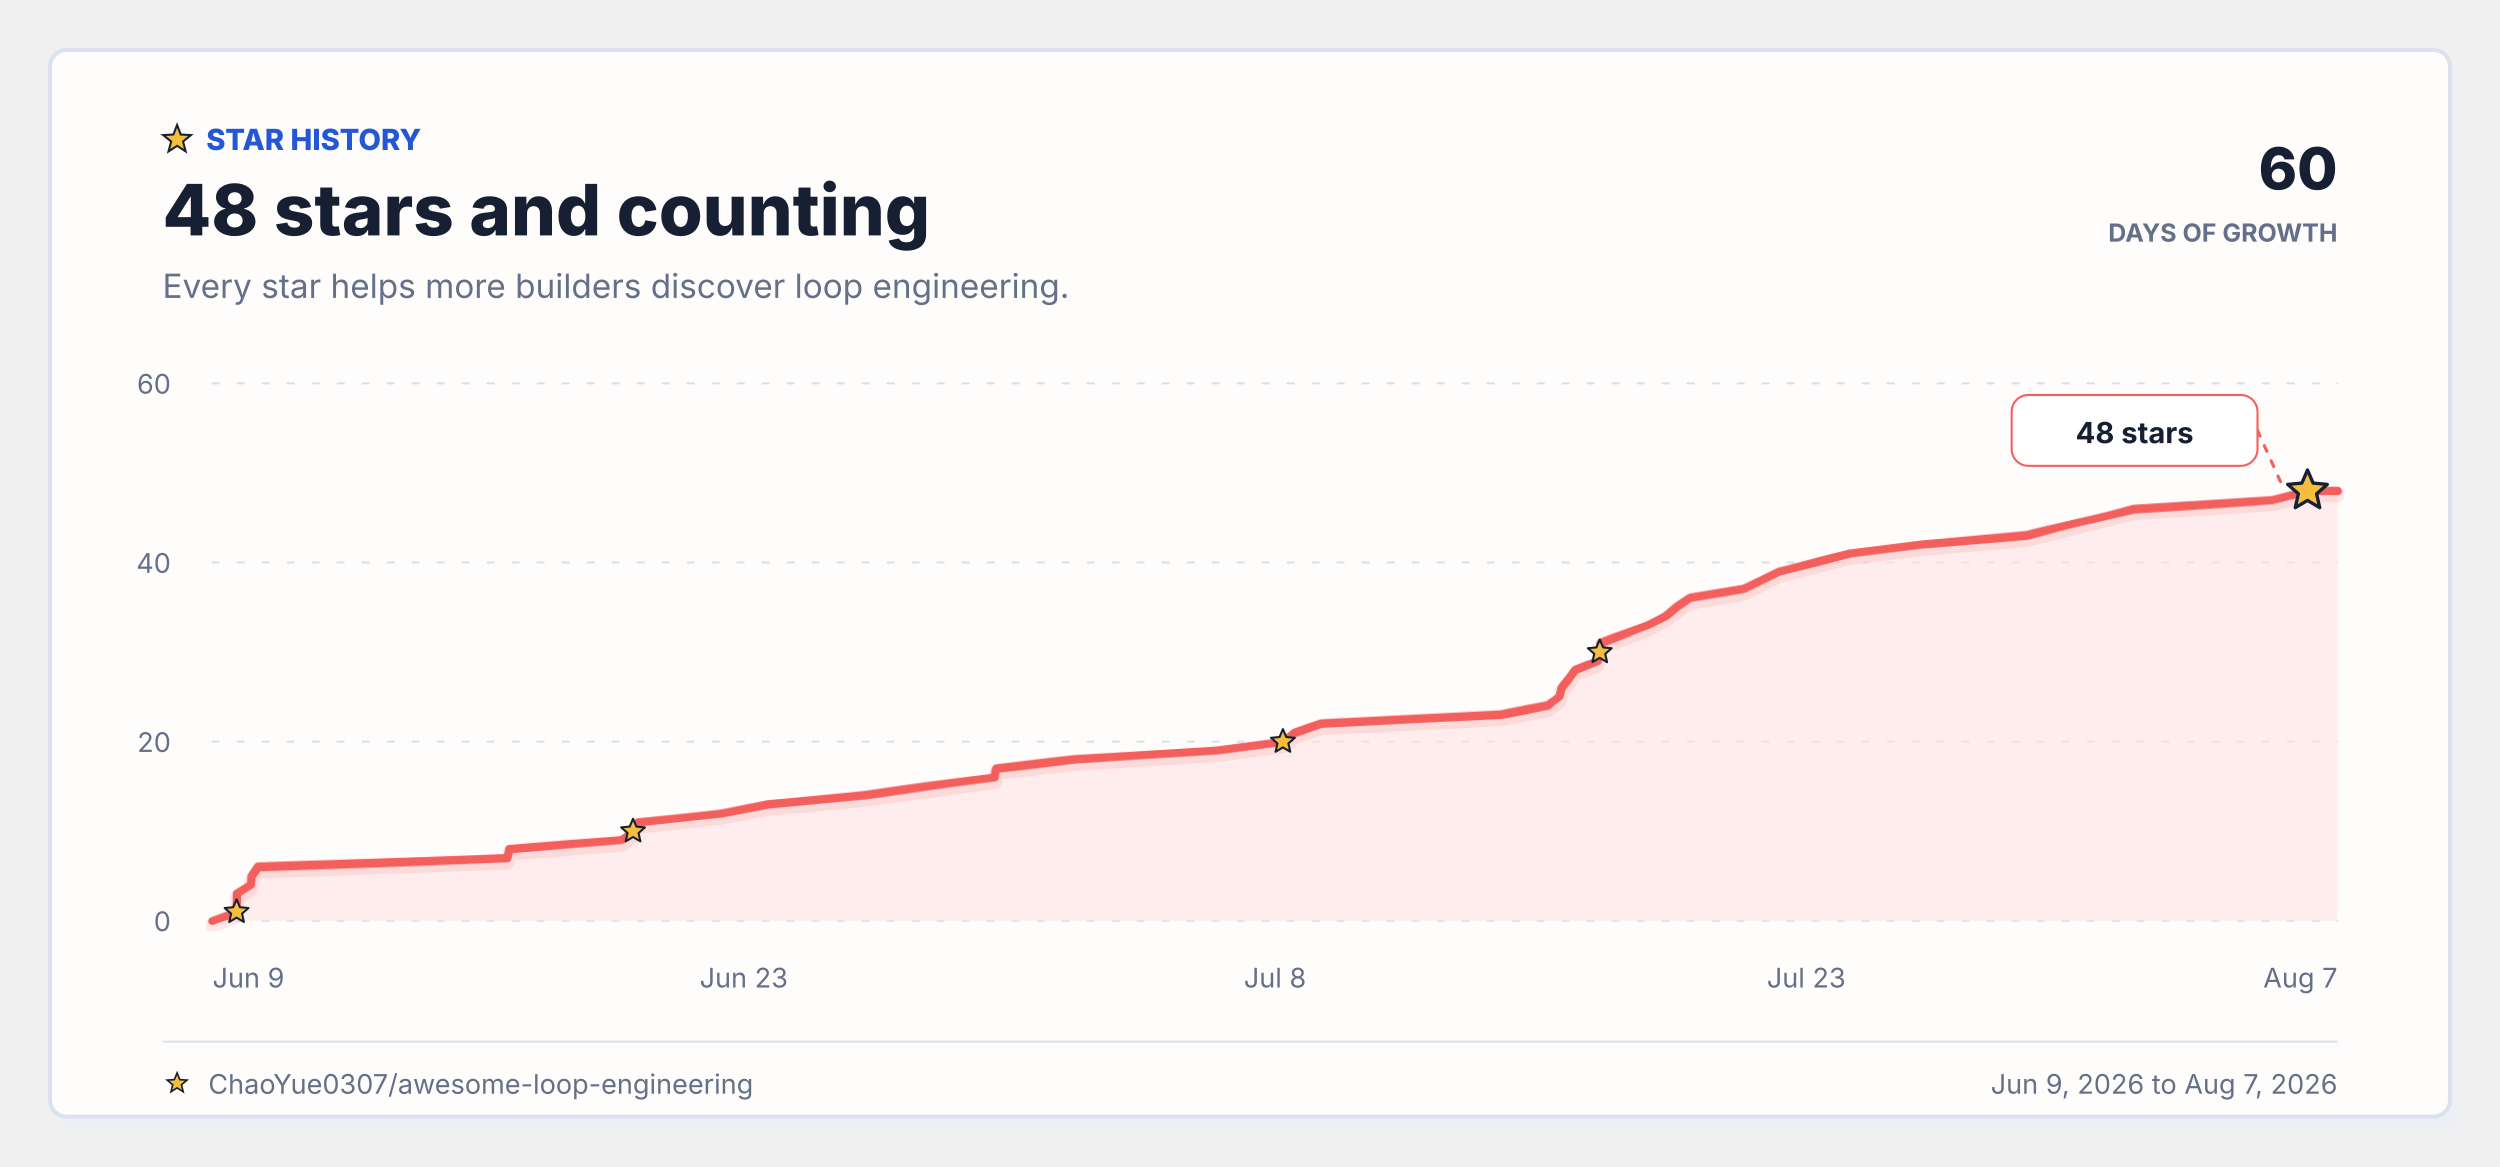
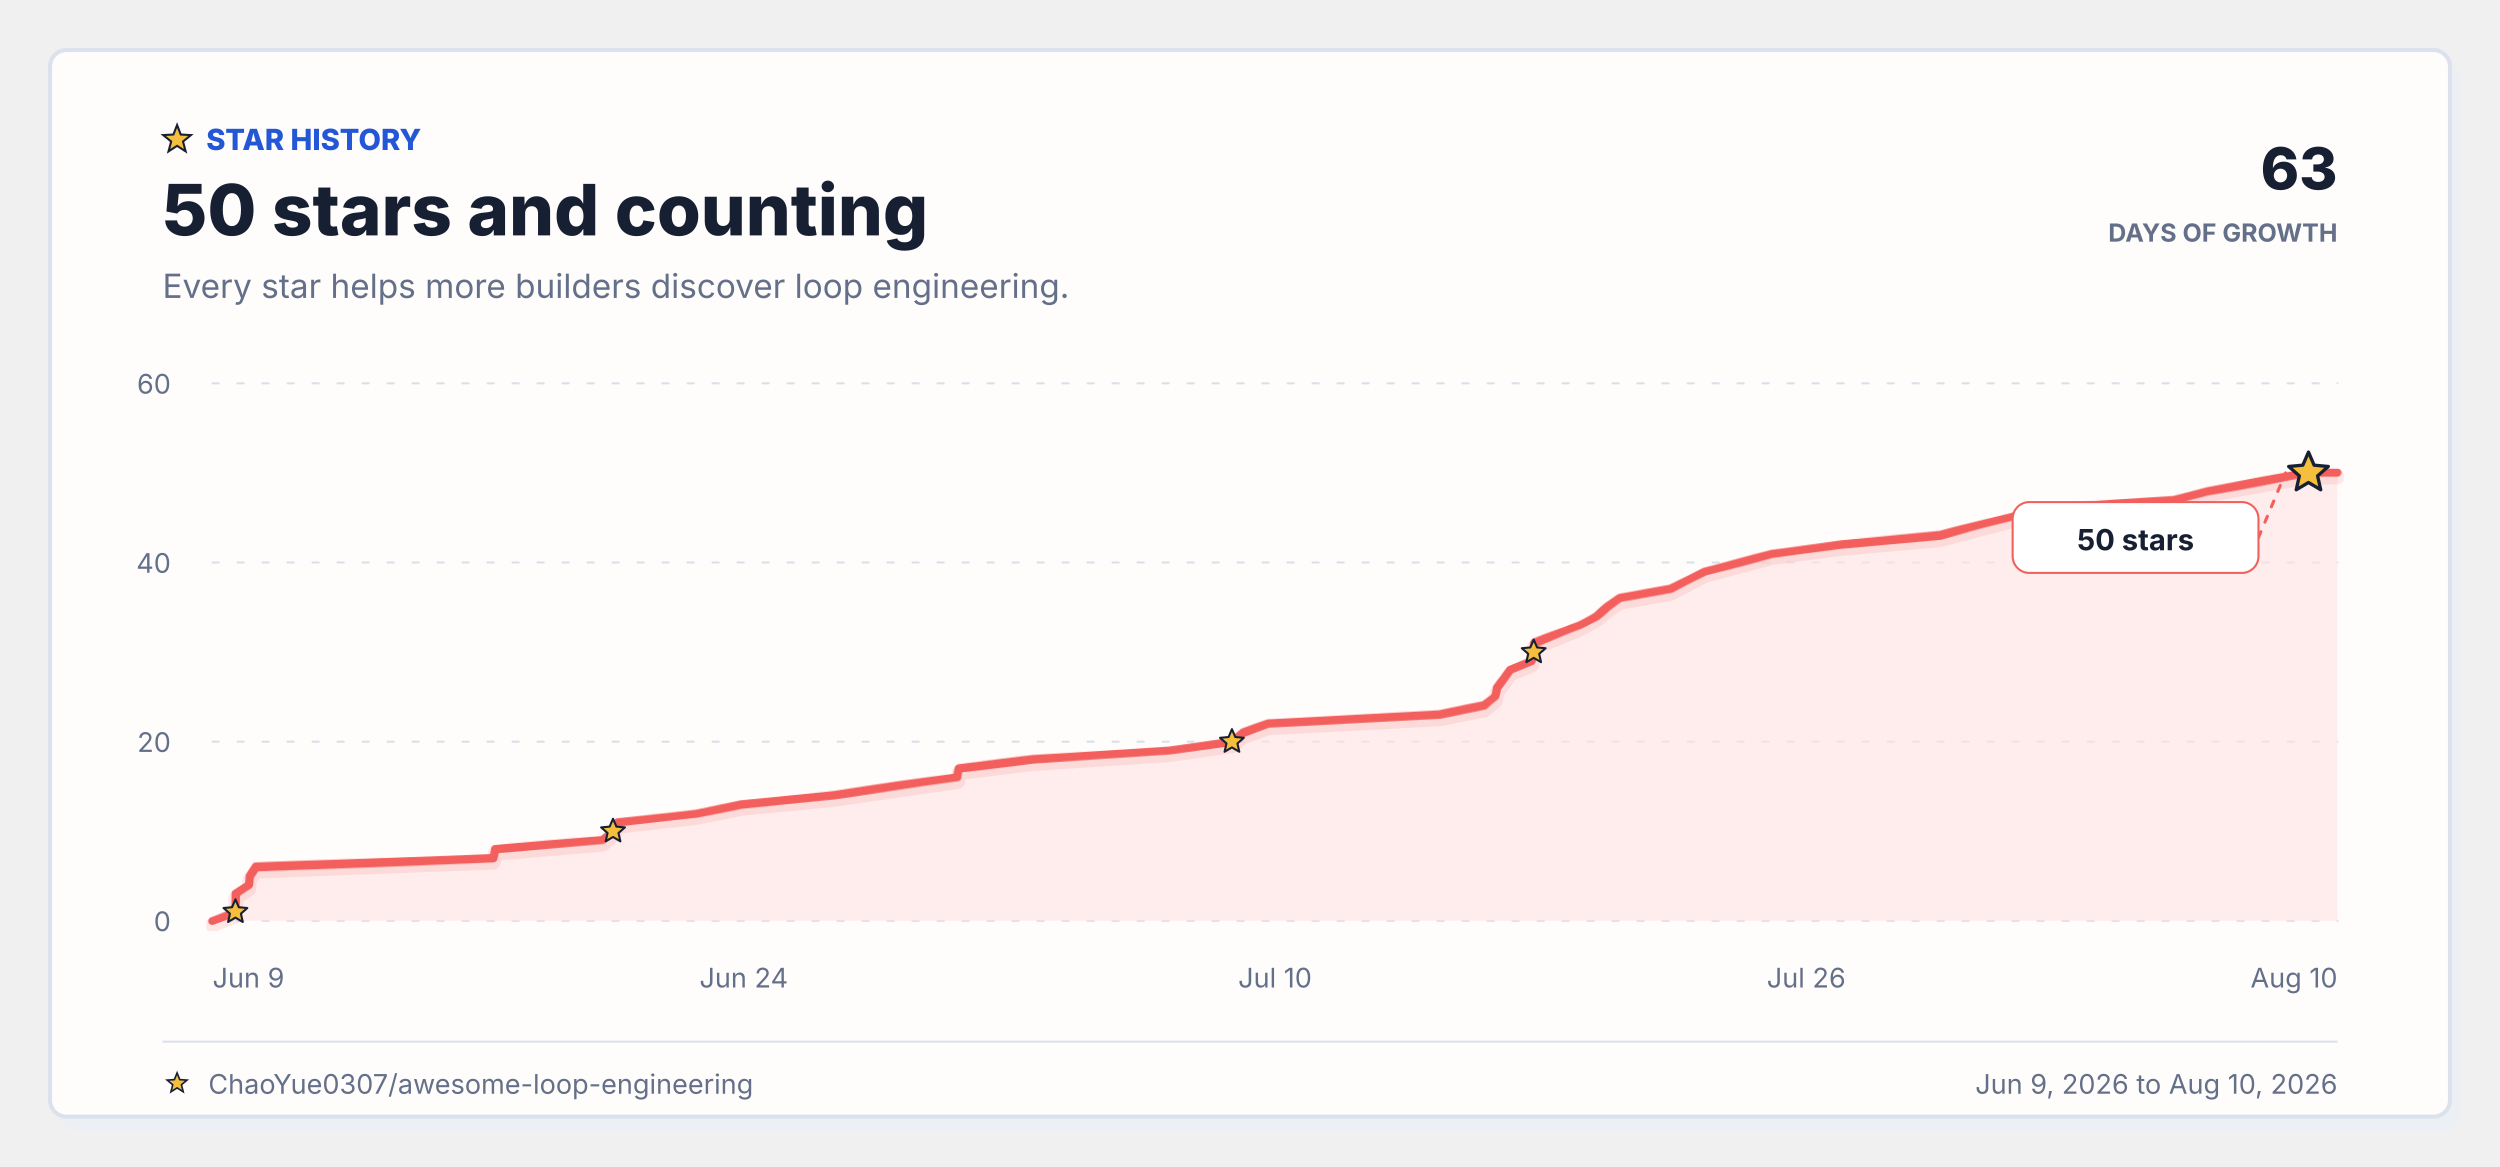
<svg xmlns="http://www.w3.org/2000/svg" width="1200" height="560" viewBox="0 0 1200 560" role="img" aria-labelledby="title desc">
  <style>
    text { font-family: ui-rounded, 'SF Pro Rounded', 'Nunito Sans', -apple-system, BlinkMacSystemFont, 'Segoe UI', sans-serif; letter-spacing: 0; }
  </style>
  <defs>
    <filter id="rough-line" x="-3%" y="-6%" width="106%" height="112%">
      <feTurbulence type="fractalNoise" baseFrequency="0.008 0.12" numOctaves="1" seed="17" result="noise" />
      <feDisplacementMap in="SourceGraphic" in2="noise" scale="1.2" xChannelSelector="R" yChannelSelector="G" />
    </filter>
    <clipPath id="plot-clip">
      <rect x="99" y="179" width="1026" height="268" />
    </clipPath>
  </defs>
  <rect x="29" y="31" width="1152" height="512" rx="8" fill="#E9EDF5" opacity="0.58" />
  <rect x="24" y="24" width="1152" height="512" rx="8" fill="#FFFDFC" stroke="#DCE2ED" stroke-width="2" />
  <path d="M 85 60 L 86.76 64.57 L 91.66 64.84 L 87.85 67.93 L 89.11 72.66 L 85 70 L 80.89 72.66 L 82.15 67.93 L 78.34 64.84 L 83.24 64.57 Z" fill="#F5BE3D" stroke="#172033" stroke-width="1" />
  <text x="99" y="72" fill="#2457D6" font-size="14" font-weight="800">STAR HISTORY</text>
-   <text x="78" y="113" fill="#172033" font-size="34" font-weight="760">48 stars and counting</text>
+   <text x="78" y="113" fill="#172033" font-size="34" font-weight="760">50 stars and counting</text>
  <text x="78" y="143" fill="#647089" font-size="16">Every star helps more builders discover loop engineering.</text>
-   <text x="1122" y="91" fill="#172033" font-size="28" font-weight="760" text-anchor="end">60</text>
+   <text x="1122" y="91" fill="#172033" font-size="28" font-weight="760" text-anchor="end">63</text>
  <text x="1122" y="116" fill="#647089" font-size="12" font-weight="750" text-anchor="end">DAYS OF GROWTH</text>
  <line x1="102" y1="442" x2="1122" y2="442" stroke="#D9E0EB" stroke-width="1" stroke-dasharray="3 9" stroke-linecap="round" />
  <text x="82" y="446.94" fill="#647089" font-size="13" text-anchor="end">0</text>
  <line x1="102" y1="356" x2="1122" y2="356" stroke="#D9E0EB" stroke-width="1" stroke-dasharray="3 9" stroke-linecap="round" />
  <text x="82" y="360.94" fill="#647089" font-size="13" text-anchor="end">20</text>
  <line x1="102" y1="270" x2="1122" y2="270" stroke="#D9E0EB" stroke-width="1" stroke-dasharray="3 9" stroke-linecap="round" />
  <text x="82" y="274.94" fill="#647089" font-size="13" text-anchor="end">40</text>
  <line x1="102" y1="184" x2="1122" y2="184" stroke="#D9E0EB" stroke-width="1" stroke-dasharray="3 9" stroke-linecap="round" />
  <text x="82" y="188.94" fill="#647089" font-size="13" text-anchor="end">60</text>
  <text x="102" y="474" fill="#647089" font-size="13" text-anchor="start">Jun 9</text>
-   <text x="357" y="474" fill="#647089" font-size="13" text-anchor="middle">Jun 23</text>
-   <text x="612" y="474" fill="#647089" font-size="13" text-anchor="middle">Jul 8</text>
-   <text x="867" y="474" fill="#647089" font-size="13" text-anchor="middle">Jul 23</text>
-   <text x="1122" y="474" fill="#647089" font-size="13" text-anchor="end">Aug 7</text>
+   <text x="357" y="474" fill="#647089" font-size="13" text-anchor="middle">Jun 24</text>
+   <text x="612" y="474" fill="#647089" font-size="13" text-anchor="middle">Jul 10</text>
+   <text x="867" y="474" fill="#647089" font-size="13" text-anchor="middle">Jul 26</text>
+   <text x="1122" y="474" fill="#647089" font-size="13" text-anchor="end">Aug 10</text>
  <g clip-path="url(#plot-clip)">
-     <path d="M 102 442 L 113.56 437.7 L 113.69 433.4 L 113.71 429.1 L 120.32 424.8 L 120.71 420.5 L 123.89 416.2 L 243.5 411.9 L 244.51 407.6 L 298.73 403.3 L 303.86 399 L 306.39 394.7 L 346.22 390.4 L 368.54 386.1 L 415.18 381.8 L 446.26 377.5 L 477.65 373.2 L 478.31 368.9 L 515.46 364.6 L 584.2 360.3 L 615.8 356 L 621.53 351.7 L 634.17 347.4 L 720.43 343.1 L 743.19 338.8 L 748.6 334.5 L 749.48 330.2 L 752.96 325.9 L 756.06 321.6 L 766.84 317.3 L 767.88 313 L 768.2 308.7 L 779.95 304.4 L 791.09 300.1 L 799.33 295.8 L 804.74 291.5 L 811.21 287.2 L 836.96 282.9 L 854.02 274.3 L 887.9 265.7 L 922.32 261.4 L 972.85 257.1 L 1024.05 244.2 L 1090.7 239.9 L 1107.6 235.6 L 1122 235.6 V 442 H 102 Z" fill="#FDE3E1" opacity="0.6" />
-     <path d="M 102 442 L 113.56 437.7 L 113.69 433.4 L 113.71 429.1 L 120.32 424.8 L 120.71 420.5 L 123.89 416.2 L 243.5 411.9 L 244.51 407.6 L 298.73 403.3 L 303.86 399 L 306.39 394.7 L 346.22 390.4 L 368.54 386.1 L 415.18 381.8 L 446.26 377.5 L 477.65 373.2 L 478.31 368.9 L 515.46 364.6 L 584.2 360.3 L 615.8 356 L 621.53 351.7 L 634.17 347.4 L 720.43 343.1 L 743.19 338.8 L 748.6 334.5 L 749.48 330.2 L 752.96 325.9 L 756.06 321.6 L 766.84 317.3 L 767.88 313 L 768.2 308.7 L 779.95 304.4 L 791.09 300.1 L 799.33 295.8 L 804.74 291.5 L 811.21 287.2 L 836.96 282.9 L 854.02 274.3 L 887.9 265.7 L 922.32 261.4 L 972.85 257.1 L 1024.05 244.2 L 1090.7 239.9 L 1107.6 235.6 L 1122 235.6" fill="none" stroke="#F25F5C" stroke-width="7" stroke-linejoin="round" stroke-linecap="round" opacity="0.13" transform="translate(0 2)" />
-     <path d="M 102 442 L 113.56 437.7 L 113.69 433.4 L 113.71 429.1 L 120.32 424.8 L 120.71 420.5 L 123.89 416.2 L 243.5 411.9 L 244.51 407.6 L 298.73 403.3 L 303.86 399 L 306.39 394.7 L 346.22 390.4 L 368.54 386.1 L 415.18 381.8 L 446.26 377.5 L 477.65 373.2 L 478.31 368.9 L 515.46 364.6 L 584.2 360.3 L 615.8 356 L 621.53 351.7 L 634.17 347.4 L 720.43 343.1 L 743.19 338.8 L 748.6 334.5 L 749.48 330.2 L 752.96 325.9 L 756.06 321.6 L 766.84 317.3 L 767.88 313 L 768.2 308.7 L 779.95 304.4 L 791.09 300.1 L 799.33 295.8 L 804.74 291.5 L 811.21 287.2 L 836.96 282.9 L 854.02 274.3 L 887.9 265.7 L 922.32 261.4 L 972.85 257.1 L 1024.05 244.2 L 1090.7 239.9 L 1107.6 235.6 L 1122 235.6" fill="none" stroke="#F25F5C" stroke-width="4" stroke-linejoin="round" stroke-linecap="round" filter="url(#rough-line)" />
+     <path d="M 102 442 L 113.01 437.7 L 113.13 433.4 L 113.16 429.1 L 119.45 424.8 L 119.82 420.5 L 122.85 416.2 L 236.77 411.9 L 237.72 407.6 L 289.36 403.3 L 294.25 399 L 296.65 394.7 L 334.59 390.4 L 355.85 386.1 L 400.27 381.8 L 429.87 377.5 L 459.76 373.2 L 460.39 368.9 L 495.78 364.6 L 561.24 360.3 L 591.33 356 L 596.79 351.7 L 608.83 347.4 L 690.98 343.1 L 712.65 338.8 L 717.81 334.5 L 718.65 330.2 L 721.96 325.9 L 724.91 321.6 L 735.18 317.3 L 736.18 313 L 736.47 308.7 L 747.67 304.4 L 758.28 300.1 L 766.12 295.8 L 771.28 291.5 L 777.44 287.2 L 801.96 282.9 L 818.21 274.3 L 850.48 265.7 L 883.25 261.4 L 931.38 257.1 L 980.14 244.2 L 1043.62 239.9 L 1059.71 235.6 L 1108.07 227 L 1122 227 V 442 H 102 Z" fill="#FDE3E1" opacity="0.6" />
+     <path d="M 102 442 L 113.01 437.7 L 113.13 433.4 L 113.16 429.1 L 119.45 424.8 L 119.82 420.5 L 122.85 416.2 L 236.77 411.9 L 237.72 407.6 L 289.36 403.3 L 294.25 399 L 296.65 394.7 L 334.59 390.4 L 355.85 386.1 L 400.27 381.8 L 429.87 377.5 L 459.76 373.2 L 460.39 368.9 L 495.78 364.6 L 561.24 360.3 L 591.33 356 L 596.79 351.7 L 608.83 347.4 L 690.98 343.1 L 712.65 338.8 L 717.81 334.5 L 718.65 330.2 L 721.96 325.9 L 724.91 321.6 L 735.18 317.3 L 736.18 313 L 736.47 308.7 L 747.67 304.4 L 758.28 300.1 L 766.12 295.8 L 771.28 291.5 L 777.44 287.2 L 801.96 282.9 L 818.21 274.3 L 850.48 265.7 L 883.25 261.4 L 931.38 257.1 L 980.14 244.2 L 1043.62 239.9 L 1059.71 235.6 L 1108.07 227 L 1122 227" fill="none" stroke="#F25F5C" stroke-width="7" stroke-linejoin="round" stroke-linecap="round" opacity="0.13" transform="translate(0 2)" />
+     <path d="M 102 442 L 113.01 437.7 L 113.13 433.4 L 113.16 429.1 L 119.45 424.8 L 119.82 420.5 L 122.85 416.2 L 236.77 411.9 L 237.72 407.6 L 289.36 403.3 L 294.25 399 L 296.65 394.7 L 334.59 390.4 L 355.85 386.1 L 400.27 381.8 L 429.87 377.5 L 459.76 373.2 L 460.39 368.9 L 495.78 364.6 L 561.24 360.3 L 591.33 356 L 596.79 351.7 L 608.83 347.4 L 690.98 343.1 L 712.65 338.8 L 717.81 334.5 L 718.65 330.2 L 721.96 325.9 L 724.91 321.6 L 735.18 317.3 L 736.18 313 L 736.47 308.7 L 747.67 304.4 L 758.28 300.1 L 766.12 295.8 L 771.28 291.5 L 777.44 287.2 L 801.96 282.9 L 818.21 274.3 L 850.48 265.7 L 883.25 261.4 L 931.38 257.1 L 980.14 244.2 L 1043.62 239.9 L 1059.71 235.6 L 1108.07 227 L 1122 227" fill="none" stroke="#F25F5C" stroke-width="4" stroke-linejoin="round" stroke-linecap="round" filter="url(#rough-line)" />
  </g>
-   <path d="M 113.56 431.7 L 115.18 435.47 L 119.26 435.85 L 116.18 438.55 L 117.08 442.55 L 113.56 440.46 L 110.03 442.55 L 110.93 438.55 L 107.85 435.85 L 111.93 435.47 Z" fill="#F5BE3D" stroke="#172033" stroke-width="1" stroke-linejoin="round" />
-   <path d="M 303.86 393 L 305.49 396.77 L 309.57 397.15 L 306.49 399.85 L 307.39 403.85 L 303.86 401.76 L 300.34 403.85 L 301.24 399.85 L 298.16 397.15 L 302.24 396.77 Z" fill="#F5BE3D" stroke="#172033" stroke-width="1" stroke-linejoin="round" />
-   <path d="M 615.8 350 L 617.42 353.77 L 621.5 354.15 L 618.42 356.85 L 619.32 360.85 L 615.8 358.76 L 612.27 360.85 L 613.17 356.85 L 610.09 354.15 L 614.18 353.77 Z" fill="#F5BE3D" stroke="#172033" stroke-width="1" stroke-linejoin="round" />
-   <path d="M 767.88 307 L 769.51 310.77 L 773.59 311.15 L 770.51 313.85 L 771.41 317.85 L 767.88 315.76 L 764.36 317.85 L 765.26 313.85 L 762.18 311.15 L 766.26 310.77 Z" fill="#F5BE3D" stroke="#172033" stroke-width="1" stroke-linejoin="round" />
-   <path d="M 1107.6 225.6 L 1110.3 231.88 L 1117.11 232.51 L 1111.97 237.02 L 1113.47 243.69 L 1107.6 240.2 L 1101.72 243.69 L 1103.22 237.02 L 1098.09 232.51 L 1104.89 231.88 Z" fill="#F5BE3D" stroke="#172033" stroke-width="1.6" stroke-linejoin="round" />
-   <path d="M 1083.6 206.6 L 1096.6 235.6" fill="none" stroke="#F25F5C" stroke-width="1.5" stroke-dasharray="3 5" stroke-linecap="round" />
-   <rect x="965.6" y="189.6" width="118" height="34" rx="8" fill="#FFFFFF" stroke="#F25F5C" />
-   <text x="1024.6" y="212.72" fill="#172033" font-size="14" font-weight="700" text-anchor="middle">48 stars</text>
+   <path d="M 113.01 431.7 L 114.63 435.47 L 118.71 435.85 L 115.63 438.55 L 116.53 442.55 L 113.01 440.46 L 109.48 442.55 L 110.38 438.55 L 107.3 435.85 L 111.38 435.47 Z" fill="#F5BE3D" stroke="#172033" stroke-width="1" stroke-linejoin="round" />
+   <path d="M 294.25 393 L 295.87 396.77 L 299.96 397.15 L 296.88 399.85 L 297.78 403.85 L 294.25 401.76 L 290.73 403.85 L 291.63 399.85 L 288.55 397.15 L 292.63 396.77 Z" fill="#F5BE3D" stroke="#172033" stroke-width="1" stroke-linejoin="round" />
+   <path d="M 591.33 350 L 592.95 353.77 L 597.04 354.15 L 593.96 356.85 L 594.86 360.85 L 591.33 358.76 L 587.8 360.85 L 588.71 356.85 L 585.62 354.15 L 589.71 353.77 Z" fill="#F5BE3D" stroke="#172033" stroke-width="1" stroke-linejoin="round" />
+   <path d="M 736.18 307 L 737.8 310.77 L 741.88 311.15 L 738.8 313.85 L 739.7 317.85 L 736.18 315.76 L 732.65 317.85 L 733.55 313.85 L 730.47 311.15 L 734.55 310.77 Z" fill="#F5BE3D" stroke="#172033" stroke-width="1" stroke-linejoin="round" />
+   <path d="M 1108.07 217 L 1110.77 223.28 L 1117.58 223.91 L 1112.44 228.42 L 1113.94 235.09 L 1108.07 231.6 L 1102.19 235.09 L 1103.69 228.42 L 1098.56 223.91 L 1105.36 223.28 Z" fill="#F5BE3D" stroke="#172033" stroke-width="1.6" stroke-linejoin="round" />
+   <path d="M 1084.07 258 L 1097.07 227" fill="none" stroke="#F25F5C" stroke-width="1.5" stroke-dasharray="3 5" stroke-linecap="round" />
+   <rect x="966.07" y="241" width="118" height="34" rx="8" fill="#FFFFFF" stroke="#F25F5C" />
+   <text x="1025.07" y="264.12" fill="#172033" font-size="14" font-weight="700" text-anchor="middle">50 stars</text>
  <line x1="78" y1="500" x2="1122" y2="500" stroke="#DCE2ED" />
  <path d="M 85 515 L 86.29 518.22 L 89.76 518.45 L 87.09 520.68 L 87.94 524.05 L 85 522.2 L 82.06 524.05 L 82.91 520.68 L 80.24 518.45 L 83.71 518.22 Z" fill="#F5BE3D" stroke="#172033" stroke-width="0.8" />
  <text x="100" y="525" fill="#647089" font-size="13">ChaoYue0307/awesome-loop-engineering</text>
-   <text x="1122" y="525" fill="#647089" font-size="13" text-anchor="end">Jun 9, 2026 to Aug 7, 2026</text>
+   <text x="1122" y="525" fill="#647089" font-size="13" text-anchor="end">Jun 9, 2026 to Aug 10, 2026</text>
</svg>
